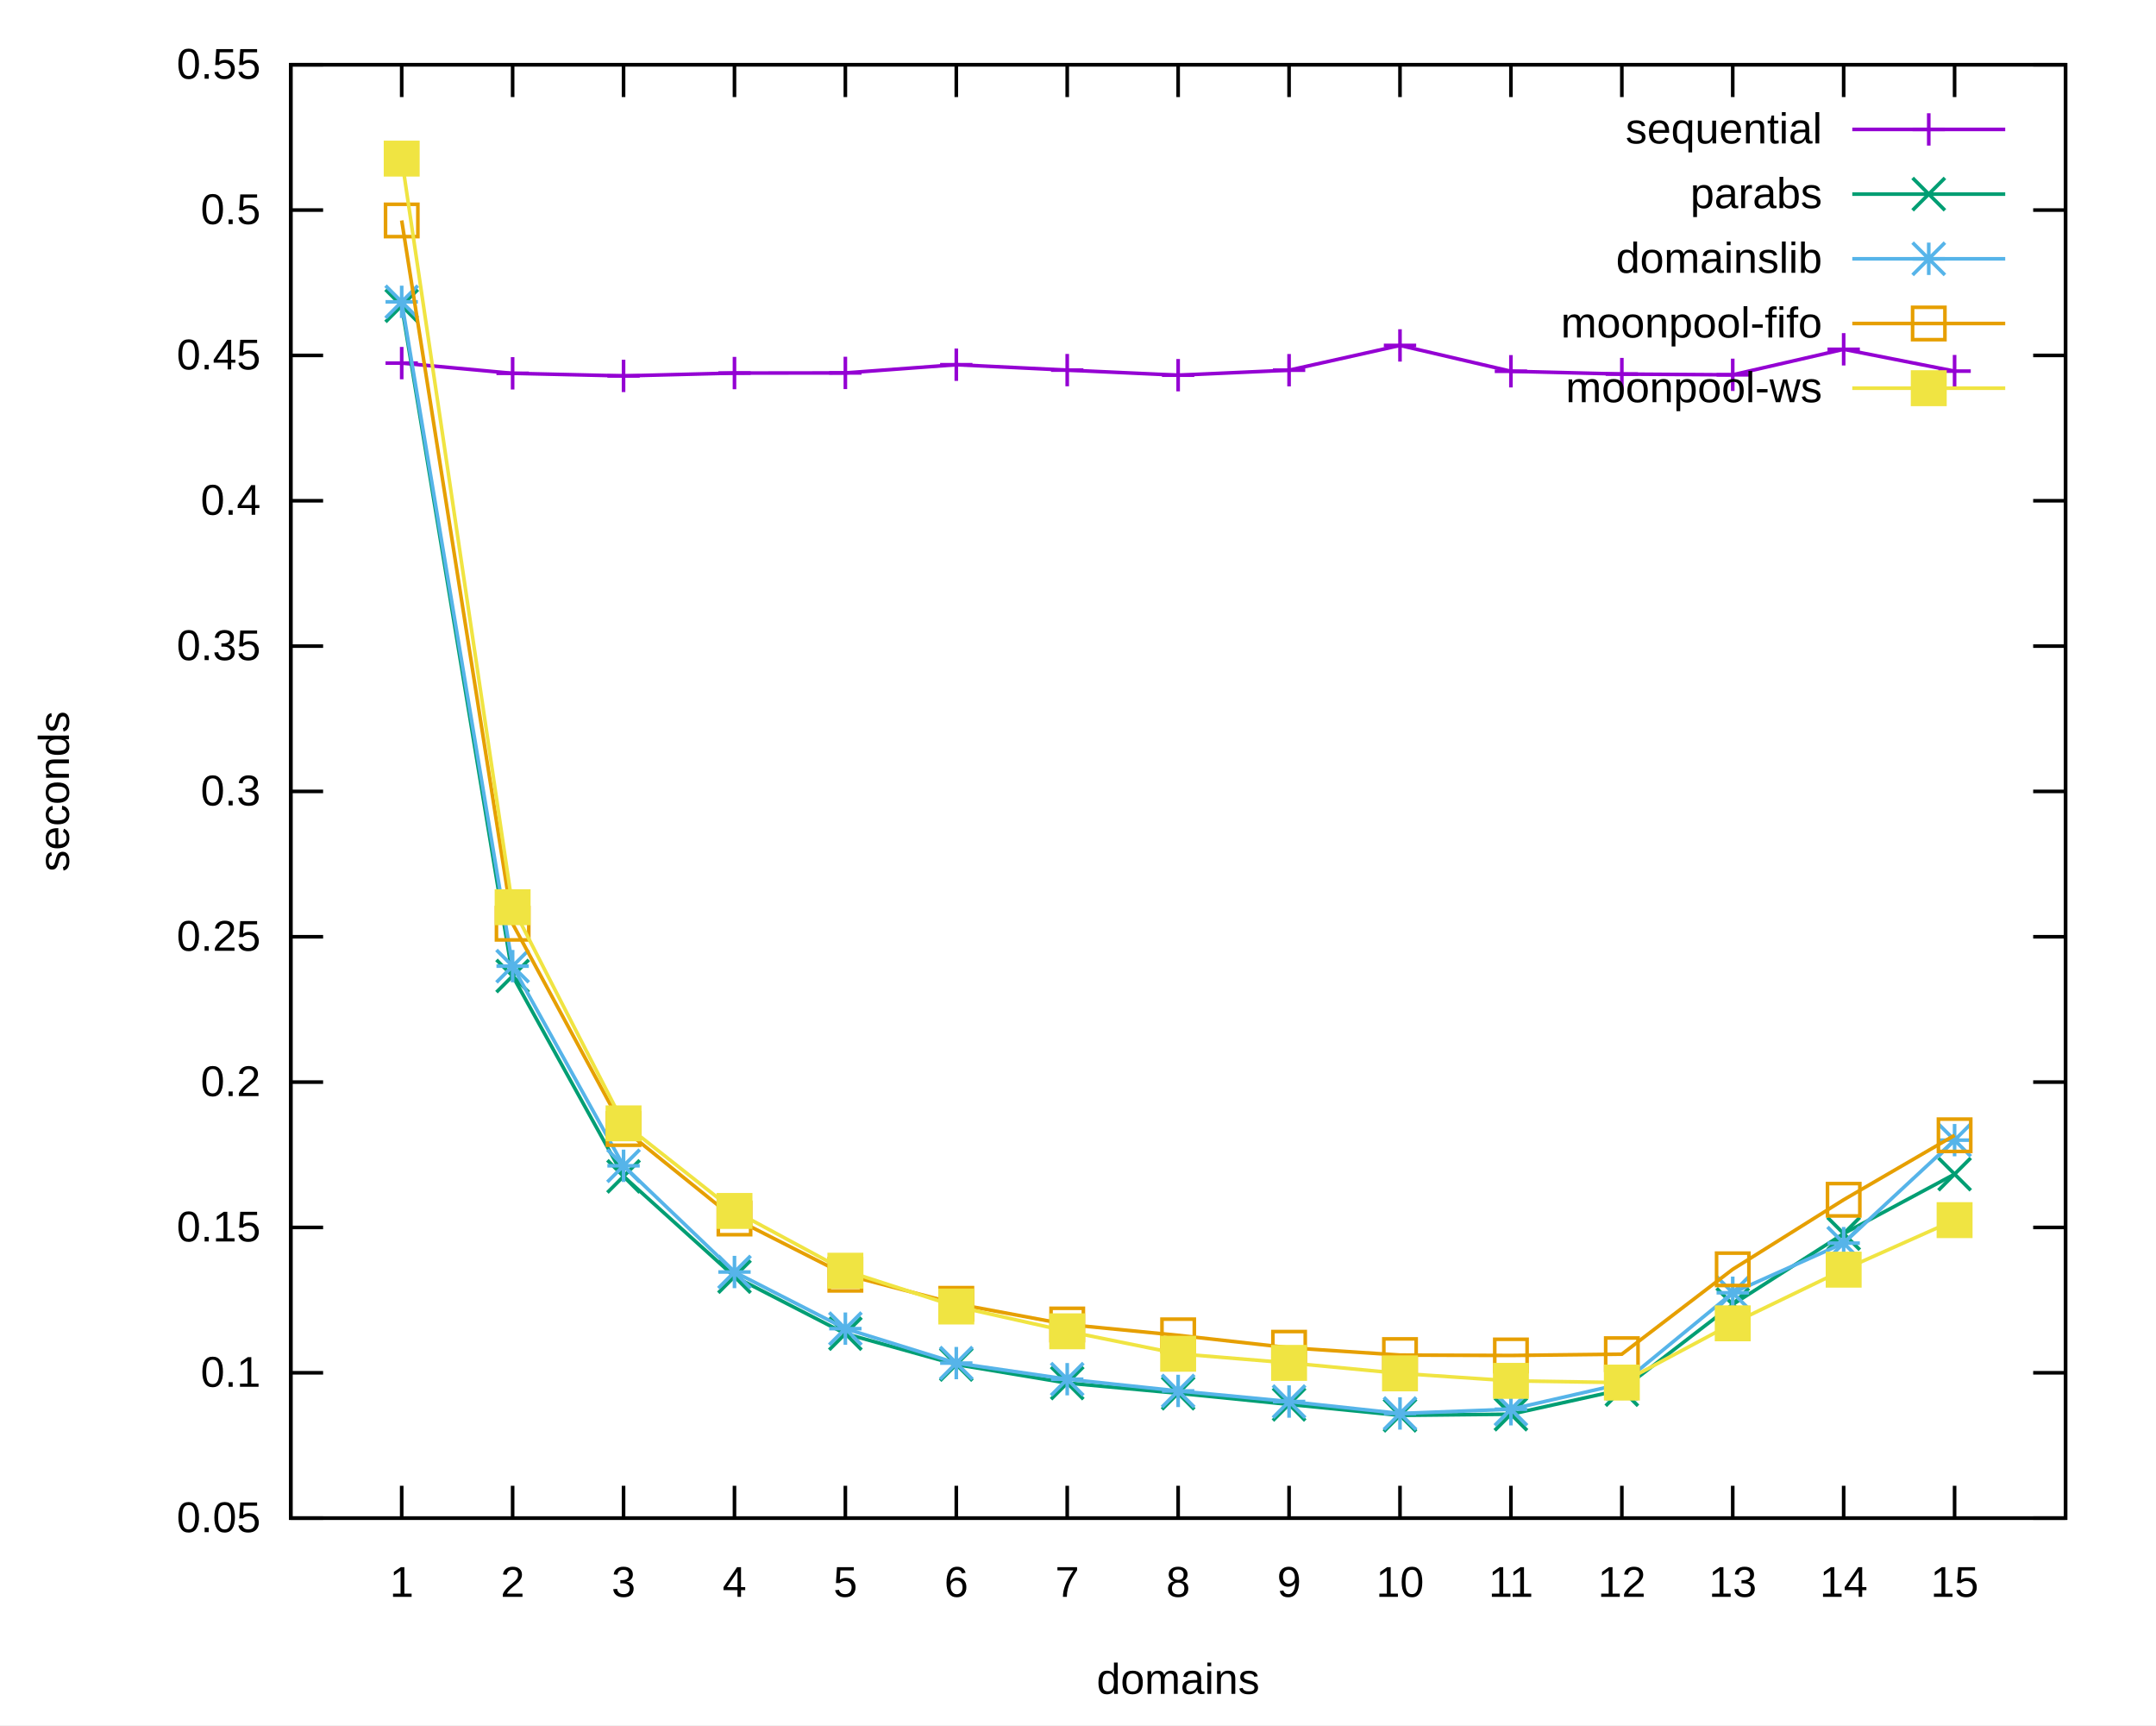
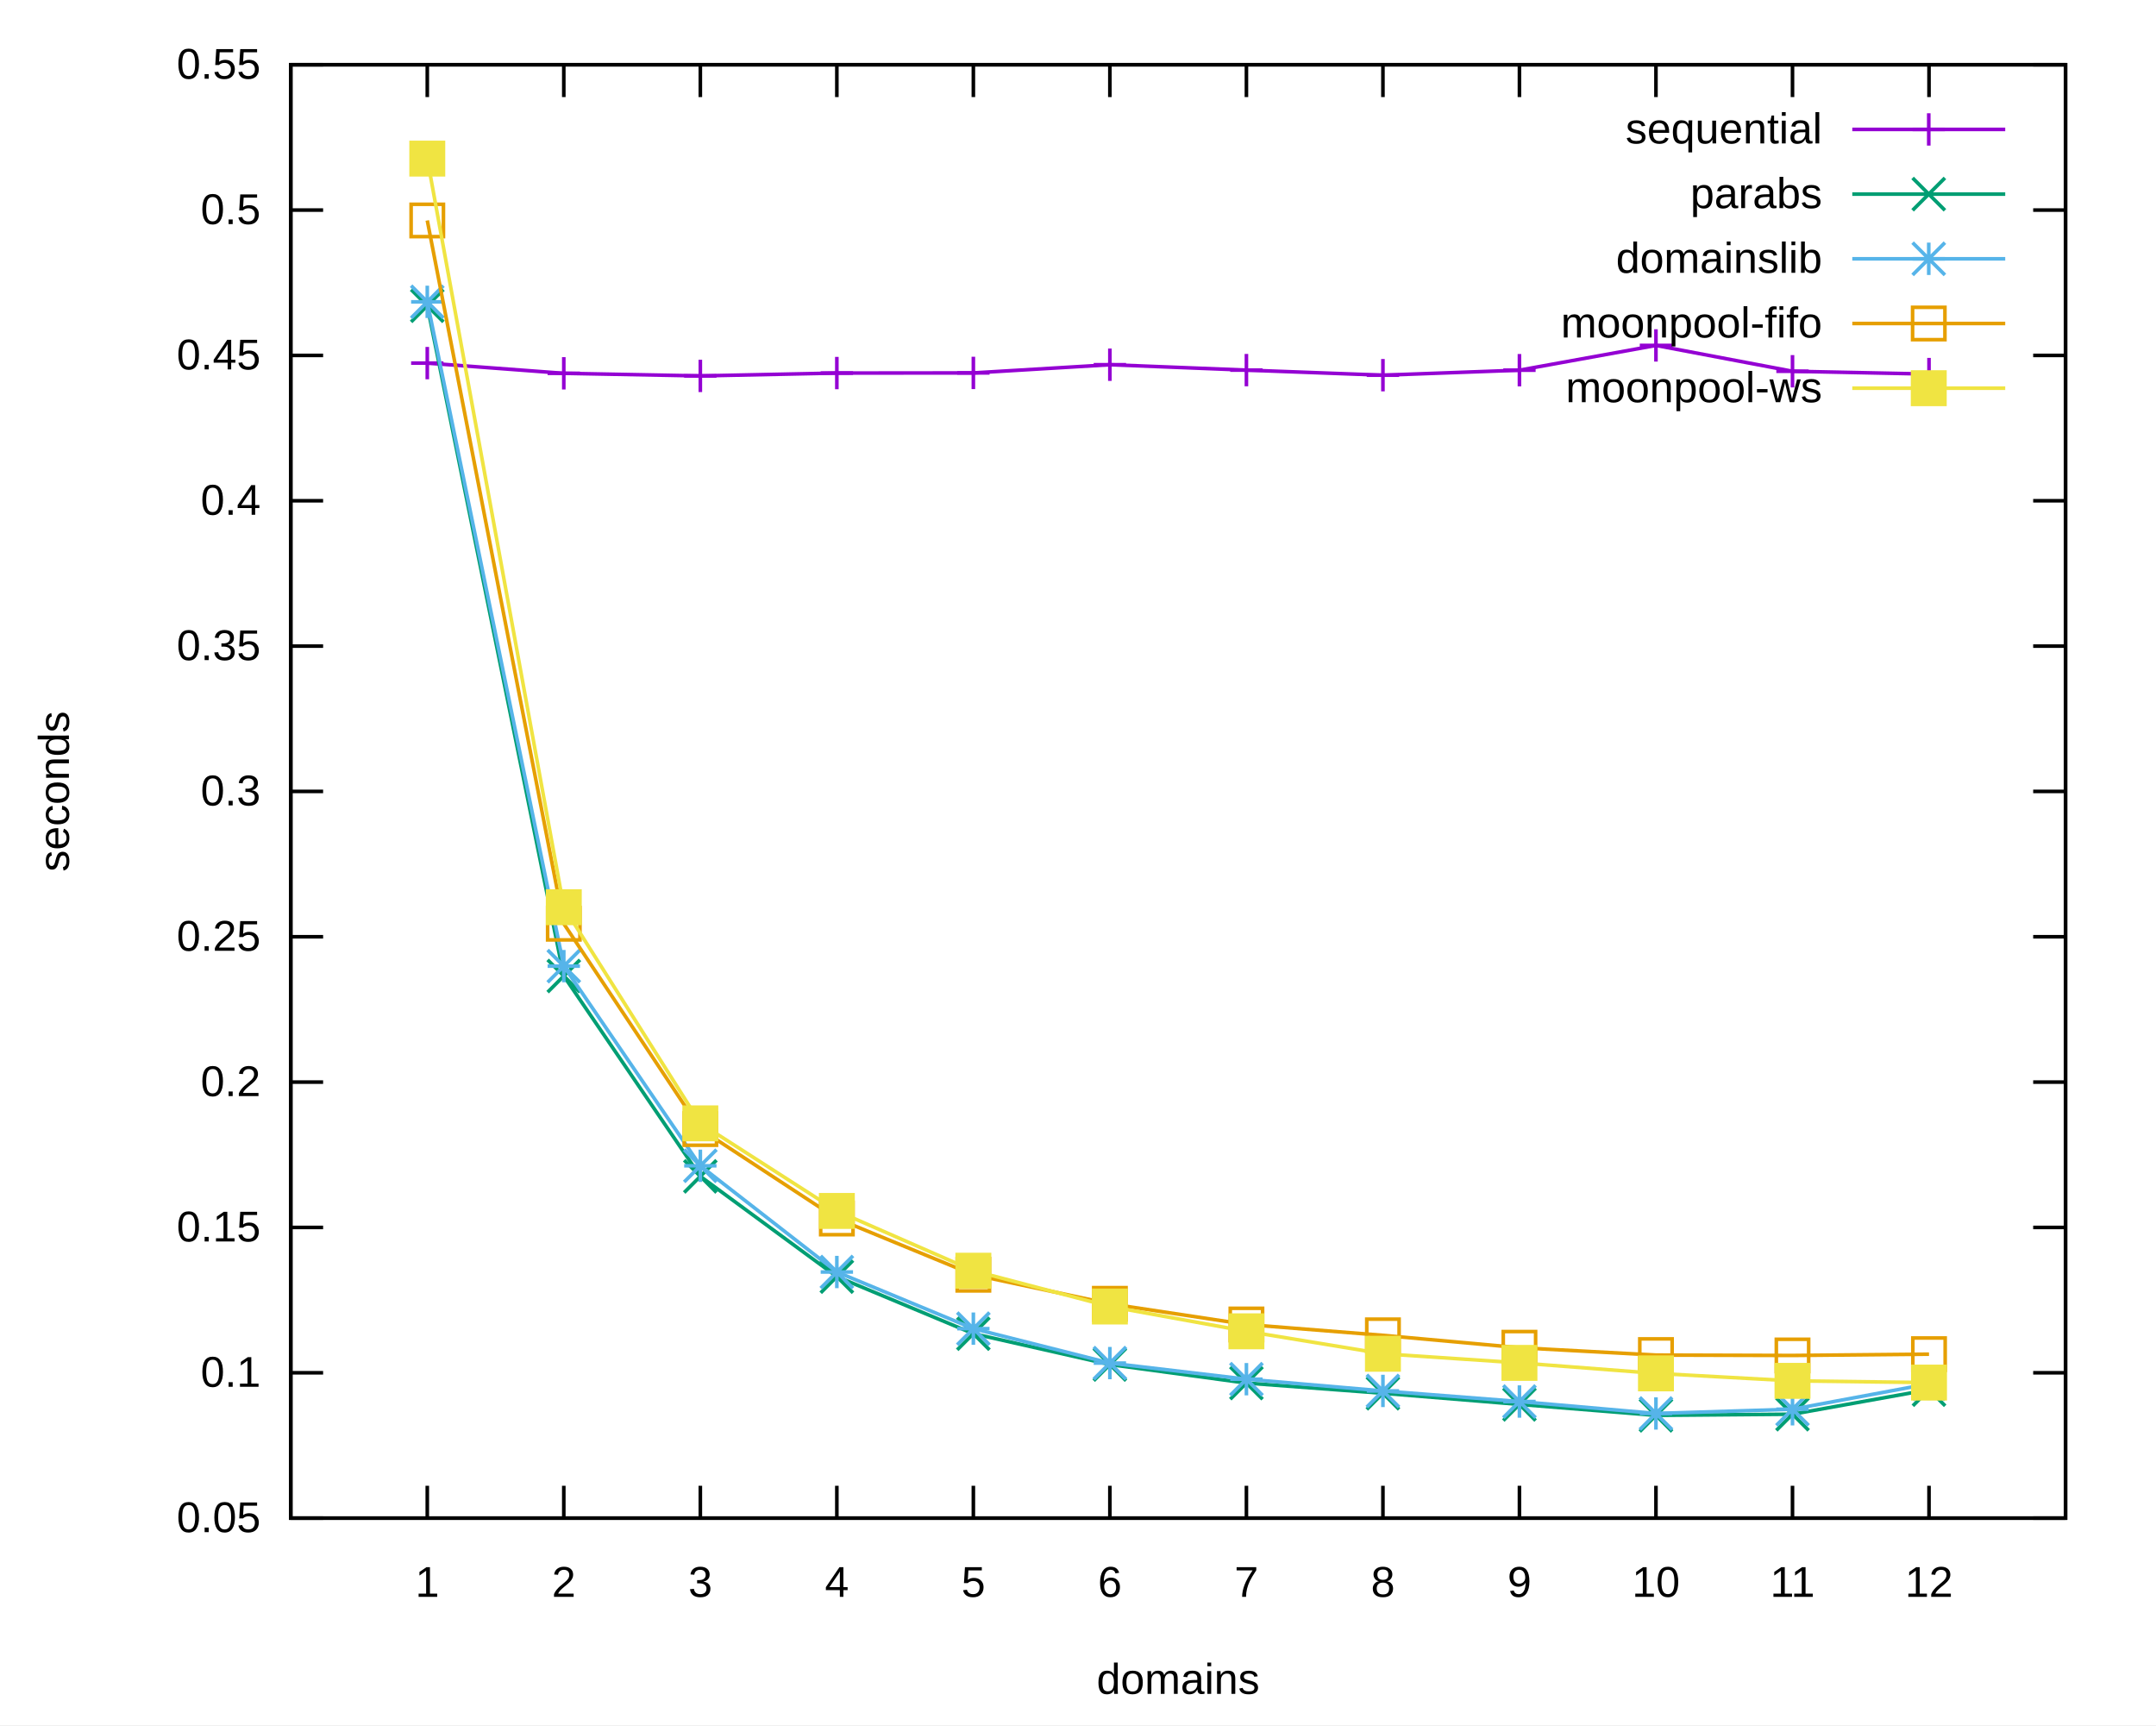
<svg xmlns="http://www.w3.org/2000/svg" xmlns:xlink="http://www.w3.org/1999/xlink" viewBox="0 0 600 480">
  <g id="gnuplot_canvas">
    <rect x="0" y="0" width="600" height="480" fill="#ffffff" />
    <defs>
      <circle id="gpDot" r="0.5" stroke-width="0.5" stroke="currentColor" />
      <path id="gpPt0" stroke-width="0.222" stroke="currentColor" d="M-1,0 h2 M0,-1 v2" />
      <path id="gpPt1" stroke-width="0.222" stroke="currentColor" d="M-1,-1 L1,1 M1,-1 L-1,1" />
      <path id="gpPt2" stroke-width="0.222" stroke="currentColor" d="M-1,0 L1,0 M0,-1 L0,1 M-1,-1 L1,1 M-1,1 L1,-1" />
      <rect id="gpPt3" stroke-width="0.222" stroke="currentColor" x="-1" y="-1" width="2" height="2" />
      <rect id="gpPt4" stroke-width="0.222" stroke="currentColor" fill="currentColor" x="-1" y="-1" width="2" height="2" />
      <circle id="gpPt5" stroke-width="0.222" stroke="currentColor" cx="0" cy="0" r="1" />
      <use xlink:href="#gpPt5" id="gpPt6" fill="currentColor" stroke="none" />
      <path id="gpPt7" stroke-width="0.222" stroke="currentColor" d="M0,-1.33 L-1.33,0.67 L1.33,0.67 z" />
      <use xlink:href="#gpPt7" id="gpPt8" fill="currentColor" stroke="none" />
      <use xlink:href="#gpPt7" id="gpPt9" stroke="currentColor" transform="rotate(180)" />
      <use xlink:href="#gpPt9" id="gpPt10" fill="currentColor" stroke="none" />
      <use xlink:href="#gpPt3" id="gpPt11" stroke="currentColor" transform="rotate(45)" />
      <use xlink:href="#gpPt11" id="gpPt12" fill="currentColor" stroke="none" />
      <path id="gpPt13" stroke-width="0.222" stroke="currentColor" d="M0,1.330 L1.265,0.411 L0.782,-1.067 L-0.782,-1.076 L-1.265,0.411 z" />
      <use xlink:href="#gpPt13" id="gpPt14" fill="currentColor" stroke="none" />
      <filter id="textbox" filterUnits="objectBoundingBox" x="0" y="0" height="1" width="1">
        <feFlood flood-color="#FFFFFF" flood-opacity="1" result="bgnd" />
        <feComposite in="SourceGraphic" in2="bgnd" operator="atop" />
      </filter>
      <filter id="greybox" filterUnits="objectBoundingBox" x="0" y="0" height="1" width="1">
        <feFlood flood-color="lightgrey" flood-opacity="1" result="grey" />
        <feComposite in="SourceGraphic" in2="grey" operator="atop" />
      </filter>
    </defs>
    <g fill="none" color="#FFFFFF" stroke="currentColor" stroke-width="1.00" stroke-linecap="butt" stroke-linejoin="miter">
</g>
    <g fill="none" color="black" stroke="currentColor" stroke-width="1.00" stroke-linecap="butt" stroke-linejoin="miter">
      <path stroke="black" d="M80.92,422.40 L89.92,422.40 M574.82,422.40 L565.82,422.40  " />
      <g transform="translate(72.53,426.30)" stroke="none" fill="black" font-family="Arial" font-size="12.00" text-anchor="end">
        <text>
          <tspan font-family="Arial"> 0.05</tspan>
        </text>
      </g>
    </g>
    <g fill="none" color="black" stroke="currentColor" stroke-width="1.00" stroke-linecap="butt" stroke-linejoin="miter">
      <path stroke="black" d="M80.92,381.96 L89.92,381.96 M574.82,381.96 L565.82,381.96  " />
      <g transform="translate(72.53,385.86)" stroke="none" fill="black" font-family="Arial" font-size="12.00" text-anchor="end">
        <text>
          <tspan font-family="Arial"> 0.1</tspan>
        </text>
      </g>
    </g>
    <g fill="none" color="black" stroke="currentColor" stroke-width="1.00" stroke-linecap="butt" stroke-linejoin="miter">
      <path stroke="black" d="M80.92,341.52 L89.92,341.52 M574.82,341.52 L565.82,341.52  " />
      <g transform="translate(72.53,345.42)" stroke="none" fill="black" font-family="Arial" font-size="12.00" text-anchor="end">
        <text>
          <tspan font-family="Arial"> 0.15</tspan>
        </text>
      </g>
    </g>
    <g fill="none" color="black" stroke="currentColor" stroke-width="1.00" stroke-linecap="butt" stroke-linejoin="miter">
      <path stroke="black" d="M80.92,301.08 L89.92,301.08 M574.82,301.08 L565.82,301.08  " />
      <g transform="translate(72.53,304.98)" stroke="none" fill="black" font-family="Arial" font-size="12.00" text-anchor="end">
        <text>
          <tspan font-family="Arial"> 0.2</tspan>
        </text>
      </g>
    </g>
    <g fill="none" color="black" stroke="currentColor" stroke-width="1.00" stroke-linecap="butt" stroke-linejoin="miter">
      <path stroke="black" d="M80.92,260.64 L89.92,260.64 M574.82,260.64 L565.82,260.64  " />
      <g transform="translate(72.53,264.54)" stroke="none" fill="black" font-family="Arial" font-size="12.00" text-anchor="end">
        <text>
          <tspan font-family="Arial"> 0.25</tspan>
        </text>
      </g>
    </g>
    <g fill="none" color="black" stroke="currentColor" stroke-width="1.00" stroke-linecap="butt" stroke-linejoin="miter">
      <path stroke="black" d="M80.92,220.20 L89.92,220.20 M574.82,220.20 L565.82,220.20  " />
      <g transform="translate(72.53,224.10)" stroke="none" fill="black" font-family="Arial" font-size="12.00" text-anchor="end">
        <text>
          <tspan font-family="Arial"> 0.3</tspan>
        </text>
      </g>
    </g>
    <g fill="none" color="black" stroke="currentColor" stroke-width="1.00" stroke-linecap="butt" stroke-linejoin="miter">
      <path stroke="black" d="M80.92,179.77 L89.92,179.77 M574.82,179.77 L565.82,179.77  " />
      <g transform="translate(72.53,183.67)" stroke="none" fill="black" font-family="Arial" font-size="12.00" text-anchor="end">
        <text>
          <tspan font-family="Arial"> 0.35</tspan>
        </text>
      </g>
    </g>
    <g fill="none" color="black" stroke="currentColor" stroke-width="1.00" stroke-linecap="butt" stroke-linejoin="miter">
      <path stroke="black" d="M80.92,139.33 L89.92,139.33 M574.82,139.33 L565.82,139.33  " />
      <g transform="translate(72.53,143.23)" stroke="none" fill="black" font-family="Arial" font-size="12.00" text-anchor="end">
        <text>
          <tspan font-family="Arial"> 0.4</tspan>
        </text>
      </g>
    </g>
    <g fill="none" color="black" stroke="currentColor" stroke-width="1.00" stroke-linecap="butt" stroke-linejoin="miter">
      <path stroke="black" d="M80.92,98.89 L89.92,98.89 M574.82,98.89 L565.82,98.89  " />
      <g transform="translate(72.53,102.79)" stroke="none" fill="black" font-family="Arial" font-size="12.00" text-anchor="end">
        <text>
          <tspan font-family="Arial"> 0.45</tspan>
        </text>
      </g>
    </g>
    <g fill="none" color="black" stroke="currentColor" stroke-width="1.00" stroke-linecap="butt" stroke-linejoin="miter">
      <path stroke="black" d="M80.92,58.45 L89.92,58.45 M574.82,58.45 L565.82,58.45  " />
      <g transform="translate(72.53,62.35)" stroke="none" fill="black" font-family="Arial" font-size="12.00" text-anchor="end">
        <text>
          <tspan font-family="Arial"> 0.5</tspan>
        </text>
      </g>
    </g>
    <g fill="none" color="black" stroke="currentColor" stroke-width="1.00" stroke-linecap="butt" stroke-linejoin="miter">
      <path stroke="black" d="M80.92,18.01 L89.92,18.01 M574.82,18.01 L565.82,18.01  " />
      <g transform="translate(72.53,21.91)" stroke="none" fill="black" font-family="Arial" font-size="12.00" text-anchor="end">
        <text>
          <tspan font-family="Arial"> 0.55</tspan>
        </text>
      </g>
    </g>
    <g fill="none" color="black" stroke="currentColor" stroke-width="1.00" stroke-linecap="butt" stroke-linejoin="miter">
-       <path stroke="black" d="M111.79,422.40 L111.79,413.40 M111.79,18.01 L111.79,27.01  " />
-       <g transform="translate(111.79,444.30)" stroke="none" fill="black" font-family="Arial" font-size="12.00" text-anchor="middle">
+       <path stroke="black" d="M118.91,422.40 L118.91,413.40 M118.91,18.01 L118.91,27.01  " />
+       <g transform="translate(118.91,444.30)" stroke="none" fill="black" font-family="Arial" font-size="12.00" text-anchor="middle">
        <text>
          <tspan font-family="Arial"> 1</tspan>
        </text>
      </g>
    </g>
    <g fill="none" color="black" stroke="currentColor" stroke-width="1.00" stroke-linecap="butt" stroke-linejoin="miter">
-       <path stroke="black" d="M142.66,422.40 L142.66,413.40 M142.66,18.01 L142.66,27.01  " />
-       <g transform="translate(142.66,444.30)" stroke="none" fill="black" font-family="Arial" font-size="12.00" text-anchor="middle">
+       <path stroke="black" d="M156.90,422.40 L156.90,413.40 M156.90,18.01 L156.90,27.01  " />
+       <g transform="translate(156.90,444.30)" stroke="none" fill="black" font-family="Arial" font-size="12.00" text-anchor="middle">
        <text>
          <tspan font-family="Arial"> 2</tspan>
        </text>
      </g>
    </g>
    <g fill="none" color="black" stroke="currentColor" stroke-width="1.00" stroke-linecap="butt" stroke-linejoin="miter">
-       <path stroke="black" d="M173.53,422.40 L173.53,413.40 M173.53,18.01 L173.53,27.01  " />
-       <g transform="translate(173.53,444.30)" stroke="none" fill="black" font-family="Arial" font-size="12.00" text-anchor="middle">
+       <path stroke="black" d="M194.90,422.40 L194.90,413.40 M194.90,18.01 L194.90,27.01  " />
+       <g transform="translate(194.90,444.30)" stroke="none" fill="black" font-family="Arial" font-size="12.00" text-anchor="middle">
        <text>
          <tspan font-family="Arial"> 3</tspan>
        </text>
      </g>
    </g>
    <g fill="none" color="black" stroke="currentColor" stroke-width="1.00" stroke-linecap="butt" stroke-linejoin="miter">
-       <path stroke="black" d="M204.40,422.40 L204.40,413.40 M204.40,18.01 L204.40,27.01  " />
-       <g transform="translate(204.40,444.30)" stroke="none" fill="black" font-family="Arial" font-size="12.00" text-anchor="middle">
+       <path stroke="black" d="M232.89,422.40 L232.89,413.40 M232.89,18.01 L232.89,27.01  " />
+       <g transform="translate(232.89,444.30)" stroke="none" fill="black" font-family="Arial" font-size="12.00" text-anchor="middle">
        <text>
          <tspan font-family="Arial"> 4</tspan>
        </text>
      </g>
    </g>
    <g fill="none" color="black" stroke="currentColor" stroke-width="1.00" stroke-linecap="butt" stroke-linejoin="miter">
-       <path stroke="black" d="M235.26,422.40 L235.26,413.40 M235.26,18.01 L235.26,27.01  " />
-       <g transform="translate(235.26,444.30)" stroke="none" fill="black" font-family="Arial" font-size="12.00" text-anchor="middle">
+       <path stroke="black" d="M270.88,422.40 L270.88,413.40 M270.88,18.01 L270.88,27.01  " />
+       <g transform="translate(270.88,444.30)" stroke="none" fill="black" font-family="Arial" font-size="12.00" text-anchor="middle">
        <text>
          <tspan font-family="Arial"> 5</tspan>
        </text>
      </g>
    </g>
    <g fill="none" color="black" stroke="currentColor" stroke-width="1.00" stroke-linecap="butt" stroke-linejoin="miter">
-       <path stroke="black" d="M266.13,422.40 L266.13,413.40 M266.13,18.01 L266.13,27.01  " />
-       <g transform="translate(266.13,444.30)" stroke="none" fill="black" font-family="Arial" font-size="12.00" text-anchor="middle">
+       <path stroke="black" d="M308.87,422.40 L308.87,413.40 M308.87,18.01 L308.87,27.01  " />
+       <g transform="translate(308.87,444.30)" stroke="none" fill="black" font-family="Arial" font-size="12.00" text-anchor="middle">
        <text>
          <tspan font-family="Arial"> 6</tspan>
        </text>
      </g>
    </g>
    <g fill="none" color="black" stroke="currentColor" stroke-width="1.00" stroke-linecap="butt" stroke-linejoin="miter">
-       <path stroke="black" d="M297.00,422.40 L297.00,413.40 M297.00,18.01 L297.00,27.01  " />
-       <g transform="translate(297.00,444.30)" stroke="none" fill="black" font-family="Arial" font-size="12.00" text-anchor="middle">
+       <path stroke="black" d="M346.87,422.40 L346.87,413.40 M346.87,18.01 L346.87,27.01  " />
+       <g transform="translate(346.87,444.30)" stroke="none" fill="black" font-family="Arial" font-size="12.00" text-anchor="middle">
        <text>
          <tspan font-family="Arial"> 7</tspan>
        </text>
      </g>
    </g>
    <g fill="none" color="black" stroke="currentColor" stroke-width="1.00" stroke-linecap="butt" stroke-linejoin="miter">
-       <path stroke="black" d="M327.87,422.40 L327.87,413.40 M327.87,18.01 L327.87,27.01  " />
-       <g transform="translate(327.87,444.30)" stroke="none" fill="black" font-family="Arial" font-size="12.00" text-anchor="middle">
+       <path stroke="black" d="M384.86,422.40 L384.86,413.40 M384.86,18.01 L384.86,27.01  " />
+       <g transform="translate(384.86,444.30)" stroke="none" fill="black" font-family="Arial" font-size="12.00" text-anchor="middle">
        <text>
          <tspan font-family="Arial"> 8</tspan>
        </text>
      </g>
    </g>
    <g fill="none" color="black" stroke="currentColor" stroke-width="1.00" stroke-linecap="butt" stroke-linejoin="miter">
-       <path stroke="black" d="M358.74,422.40 L358.74,413.40 M358.74,18.01 L358.74,27.01  " />
-       <g transform="translate(358.74,444.30)" stroke="none" fill="black" font-family="Arial" font-size="12.00" text-anchor="middle">
+       <path stroke="black" d="M422.85,422.40 L422.85,413.40 M422.85,18.01 L422.85,27.01  " />
+       <g transform="translate(422.85,444.30)" stroke="none" fill="black" font-family="Arial" font-size="12.00" text-anchor="middle">
        <text>
          <tspan font-family="Arial"> 9</tspan>
        </text>
      </g>
    </g>
    <g fill="none" color="black" stroke="currentColor" stroke-width="1.00" stroke-linecap="butt" stroke-linejoin="miter">
-       <path stroke="black" d="M389.61,422.40 L389.61,413.40 M389.61,18.01 L389.61,27.01  " />
-       <g transform="translate(389.61,444.30)" stroke="none" fill="black" font-family="Arial" font-size="12.00" text-anchor="middle">
+       <path stroke="black" d="M460.84,422.40 L460.84,413.40 M460.84,18.01 L460.84,27.01  " />
+       <g transform="translate(460.84,444.30)" stroke="none" fill="black" font-family="Arial" font-size="12.00" text-anchor="middle">
        <text>
          <tspan font-family="Arial"> 10</tspan>
        </text>
      </g>
    </g>
    <g fill="none" color="black" stroke="currentColor" stroke-width="1.00" stroke-linecap="butt" stroke-linejoin="miter">
-       <path stroke="black" d="M420.48,422.40 L420.48,413.40 M420.48,18.01 L420.48,27.01  " />
-       <g transform="translate(420.48,444.30)" stroke="none" fill="black" font-family="Arial" font-size="12.00" text-anchor="middle">
+       <path stroke="black" d="M498.84,422.40 L498.84,413.40 M498.84,18.01 L498.84,27.01  " />
+       <g transform="translate(498.84,444.30)" stroke="none" fill="black" font-family="Arial" font-size="12.00" text-anchor="middle">
        <text>
          <tspan font-family="Arial"> 11</tspan>
        </text>
      </g>
    </g>
    <g fill="none" color="black" stroke="currentColor" stroke-width="1.00" stroke-linecap="butt" stroke-linejoin="miter">
-       <path stroke="black" d="M451.35,422.40 L451.35,413.40 M451.35,18.01 L451.35,27.01  " />
-       <g transform="translate(451.35,444.30)" stroke="none" fill="black" font-family="Arial" font-size="12.00" text-anchor="middle">
+       <path stroke="black" d="M536.83,422.40 L536.83,413.40 M536.83,18.01 L536.83,27.01  " />
+       <g transform="translate(536.83,444.30)" stroke="none" fill="black" font-family="Arial" font-size="12.00" text-anchor="middle">
        <text>
          <tspan font-family="Arial"> 12</tspan>
        </text>
      </g>
    </g>
    <g fill="none" color="black" stroke="currentColor" stroke-width="1.00" stroke-linecap="butt" stroke-linejoin="miter">
-       <path stroke="black" d="M482.21,422.40 L482.21,413.40 M482.21,18.01 L482.21,27.01  " />
-       <g transform="translate(482.21,444.30)" stroke="none" fill="black" font-family="Arial" font-size="12.00" text-anchor="middle">
-         <text>
-           <tspan font-family="Arial"> 13</tspan>
-         </text>
-       </g>
-     </g>
-     <g fill="none" color="black" stroke="currentColor" stroke-width="1.00" stroke-linecap="butt" stroke-linejoin="miter">
-       <path stroke="black" d="M513.08,422.40 L513.08,413.40 M513.08,18.01 L513.08,27.01  " />
-       <g transform="translate(513.08,444.30)" stroke="none" fill="black" font-family="Arial" font-size="12.00" text-anchor="middle">
-         <text>
-           <tspan font-family="Arial"> 14</tspan>
-         </text>
-       </g>
-     </g>
-     <g fill="none" color="black" stroke="currentColor" stroke-width="1.00" stroke-linecap="butt" stroke-linejoin="miter">
-       <path stroke="black" d="M543.95,422.40 L543.95,413.40 M543.95,18.01 L543.95,27.01  " />
-       <g transform="translate(543.95,444.30)" stroke="none" fill="black" font-family="Arial" font-size="12.00" text-anchor="middle">
-         <text>
-           <tspan font-family="Arial"> 15</tspan>
-         </text>
-       </g>
-     </g>
-     <g fill="none" color="black" stroke="currentColor" stroke-width="1.00" stroke-linecap="butt" stroke-linejoin="miter">
</g>
    <g fill="none" color="black" stroke="currentColor" stroke-width="1.00" stroke-linecap="butt" stroke-linejoin="miter">
      <path stroke="black" d="M80.92,18.01 L80.92,422.40 L574.82,422.40 L574.82,18.01 L80.92,18.01 Z  " />
    </g>
    <g fill="none" color="black" stroke="currentColor" stroke-width="1.00" stroke-linecap="butt" stroke-linejoin="miter">
</g>
    <g id="gnuplot_plot_1">
      <g fill="none" color="black" stroke="currentColor" stroke-width="1.00" stroke-linecap="butt" stroke-linejoin="miter">
        <g transform="translate(507.09,39.91)" stroke="none" fill="black" font-family="Arial" font-size="12.00" text-anchor="end">
          <text>
            <tspan font-family="Arial">sequential</tspan>
          </text>
        </g>
      </g>
      <g fill="none" color="black" stroke="currentColor" stroke-width="1.00" stroke-linecap="butt" stroke-linejoin="miter">
-         <path stroke="rgb(148,   0, 211)" d="M515.48,36.01 L558.04,36.01 M111.79,101.03 L142.66,103.87 L173.53,104.59 L204.40,103.80 L235.26,103.76 L266.13,101.48   L297.00,102.98 L327.87,104.39 L358.74,103.00 L389.61,96.11 L420.48,103.30 L451.35,104.08 L482.21,104.29 L513.08,97.19   L543.95,103.26  " />
-         <use xlink:href="#gpPt0" transform="translate(111.79,101.03) scale(4.50)" color="rgb(148,   0, 211)" />
-         <use xlink:href="#gpPt0" transform="translate(142.66,103.87) scale(4.50)" color="rgb(148,   0, 211)" />
-         <use xlink:href="#gpPt0" transform="translate(173.53,104.59) scale(4.50)" color="rgb(148,   0, 211)" />
-         <use xlink:href="#gpPt0" transform="translate(204.40,103.80) scale(4.50)" color="rgb(148,   0, 211)" />
-         <use xlink:href="#gpPt0" transform="translate(235.26,103.76) scale(4.50)" color="rgb(148,   0, 211)" />
-         <use xlink:href="#gpPt0" transform="translate(266.13,101.48) scale(4.50)" color="rgb(148,   0, 211)" />
-         <use xlink:href="#gpPt0" transform="translate(297.00,102.98) scale(4.50)" color="rgb(148,   0, 211)" />
-         <use xlink:href="#gpPt0" transform="translate(327.87,104.39) scale(4.50)" color="rgb(148,   0, 211)" />
-         <use xlink:href="#gpPt0" transform="translate(358.74,103.00) scale(4.50)" color="rgb(148,   0, 211)" />
-         <use xlink:href="#gpPt0" transform="translate(389.61,96.11) scale(4.50)" color="rgb(148,   0, 211)" />
-         <use xlink:href="#gpPt0" transform="translate(420.48,103.30) scale(4.50)" color="rgb(148,   0, 211)" />
-         <use xlink:href="#gpPt0" transform="translate(451.35,104.08) scale(4.50)" color="rgb(148,   0, 211)" />
-         <use xlink:href="#gpPt0" transform="translate(482.21,104.29) scale(4.50)" color="rgb(148,   0, 211)" />
-         <use xlink:href="#gpPt0" transform="translate(513.08,97.19) scale(4.50)" color="rgb(148,   0, 211)" />
-         <use xlink:href="#gpPt0" transform="translate(543.95,103.26) scale(4.50)" color="rgb(148,   0, 211)" />
+         <path stroke="rgb(148,   0, 211)" d="M515.48,36.01 L558.04,36.01 M118.91,101.03 L156.90,103.87 L194.90,104.59 L232.89,103.80 L270.88,103.76 L308.87,101.48   L346.87,102.98 L384.86,104.39 L422.85,103.00 L460.84,96.11 L498.84,103.30 L536.83,104.08  " />
+         <use xlink:href="#gpPt0" transform="translate(118.91,101.03) scale(4.50)" color="rgb(148,   0, 211)" />
+         <use xlink:href="#gpPt0" transform="translate(156.90,103.87) scale(4.50)" color="rgb(148,   0, 211)" />
+         <use xlink:href="#gpPt0" transform="translate(194.90,104.59) scale(4.50)" color="rgb(148,   0, 211)" />
+         <use xlink:href="#gpPt0" transform="translate(232.89,103.80) scale(4.50)" color="rgb(148,   0, 211)" />
+         <use xlink:href="#gpPt0" transform="translate(270.88,103.76) scale(4.50)" color="rgb(148,   0, 211)" />
+         <use xlink:href="#gpPt0" transform="translate(308.87,101.48) scale(4.50)" color="rgb(148,   0, 211)" />
+         <use xlink:href="#gpPt0" transform="translate(346.87,102.98) scale(4.50)" color="rgb(148,   0, 211)" />
+         <use xlink:href="#gpPt0" transform="translate(384.86,104.39) scale(4.50)" color="rgb(148,   0, 211)" />
+         <use xlink:href="#gpPt0" transform="translate(422.85,103.00) scale(4.50)" color="rgb(148,   0, 211)" />
+         <use xlink:href="#gpPt0" transform="translate(460.84,96.11) scale(4.50)" color="rgb(148,   0, 211)" />
+         <use xlink:href="#gpPt0" transform="translate(498.84,103.30) scale(4.50)" color="rgb(148,   0, 211)" />
+         <use xlink:href="#gpPt0" transform="translate(536.83,104.08) scale(4.50)" color="rgb(148,   0, 211)" />
        <use xlink:href="#gpPt0" transform="translate(536.76,36.01) scale(4.50)" color="rgb(148,   0, 211)" />
      </g>
    </g>
    <g id="gnuplot_plot_2">
      <g fill="none" color="black" stroke="currentColor" stroke-width="1.00" stroke-linecap="butt" stroke-linejoin="miter">
        <g transform="translate(507.09,57.91)" stroke="none" fill="black" font-family="Arial" font-size="12.00" text-anchor="end">
          <text>
            <tspan font-family="Arial">parabs</tspan>
          </text>
        </g>
      </g>
      <g fill="none" color="black" stroke="currentColor" stroke-width="1.00" stroke-linecap="butt" stroke-linejoin="miter">
-         <path stroke="rgb(  0, 158, 115)" d="M515.48,54.01 L558.04,54.01 M111.79,85.07 L142.66,271.56 L173.53,327.31 L204.40,355.21 L235.26,371.08 L266.13,379.67   L297.00,384.82 L327.87,387.66 L358.74,390.76 L389.61,393.81 L420.48,393.49 L451.35,386.66 L482.21,362.94 L513.08,343.24   L543.95,326.69  " />
-         <use xlink:href="#gpPt1" transform="translate(111.79,85.07) scale(4.50)" color="rgb(  0, 158, 115)" />
-         <use xlink:href="#gpPt1" transform="translate(142.66,271.56) scale(4.50)" color="rgb(  0, 158, 115)" />
-         <use xlink:href="#gpPt1" transform="translate(173.53,327.31) scale(4.50)" color="rgb(  0, 158, 115)" />
-         <use xlink:href="#gpPt1" transform="translate(204.40,355.21) scale(4.50)" color="rgb(  0, 158, 115)" />
-         <use xlink:href="#gpPt1" transform="translate(235.26,371.08) scale(4.50)" color="rgb(  0, 158, 115)" />
-         <use xlink:href="#gpPt1" transform="translate(266.13,379.67) scale(4.50)" color="rgb(  0, 158, 115)" />
-         <use xlink:href="#gpPt1" transform="translate(297.00,384.82) scale(4.50)" color="rgb(  0, 158, 115)" />
-         <use xlink:href="#gpPt1" transform="translate(327.87,387.66) scale(4.50)" color="rgb(  0, 158, 115)" />
-         <use xlink:href="#gpPt1" transform="translate(358.74,390.76) scale(4.50)" color="rgb(  0, 158, 115)" />
-         <use xlink:href="#gpPt1" transform="translate(389.61,393.81) scale(4.50)" color="rgb(  0, 158, 115)" />
-         <use xlink:href="#gpPt1" transform="translate(420.48,393.49) scale(4.50)" color="rgb(  0, 158, 115)" />
-         <use xlink:href="#gpPt1" transform="translate(451.35,386.66) scale(4.50)" color="rgb(  0, 158, 115)" />
-         <use xlink:href="#gpPt1" transform="translate(482.21,362.94) scale(4.50)" color="rgb(  0, 158, 115)" />
-         <use xlink:href="#gpPt1" transform="translate(513.08,343.24) scale(4.50)" color="rgb(  0, 158, 115)" />
-         <use xlink:href="#gpPt1" transform="translate(543.95,326.69) scale(4.50)" color="rgb(  0, 158, 115)" />
+         <path stroke="rgb(  0, 158, 115)" d="M515.48,54.01 L558.04,54.01 M118.91,85.07 L156.90,271.56 L194.90,327.31 L232.89,355.21 L270.88,371.08 L308.87,379.67   L346.87,384.82 L384.86,387.66 L422.85,390.76 L460.84,393.81 L498.84,393.49 L536.83,386.66  " />
+         <use xlink:href="#gpPt1" transform="translate(118.91,85.07) scale(4.50)" color="rgb(  0, 158, 115)" />
+         <use xlink:href="#gpPt1" transform="translate(156.90,271.56) scale(4.50)" color="rgb(  0, 158, 115)" />
+         <use xlink:href="#gpPt1" transform="translate(194.90,327.31) scale(4.50)" color="rgb(  0, 158, 115)" />
+         <use xlink:href="#gpPt1" transform="translate(232.89,355.21) scale(4.50)" color="rgb(  0, 158, 115)" />
+         <use xlink:href="#gpPt1" transform="translate(270.88,371.08) scale(4.50)" color="rgb(  0, 158, 115)" />
+         <use xlink:href="#gpPt1" transform="translate(308.87,379.67) scale(4.50)" color="rgb(  0, 158, 115)" />
+         <use xlink:href="#gpPt1" transform="translate(346.87,384.82) scale(4.50)" color="rgb(  0, 158, 115)" />
+         <use xlink:href="#gpPt1" transform="translate(384.86,387.66) scale(4.50)" color="rgb(  0, 158, 115)" />
+         <use xlink:href="#gpPt1" transform="translate(422.85,390.76) scale(4.50)" color="rgb(  0, 158, 115)" />
+         <use xlink:href="#gpPt1" transform="translate(460.84,393.81) scale(4.50)" color="rgb(  0, 158, 115)" />
+         <use xlink:href="#gpPt1" transform="translate(498.84,393.49) scale(4.50)" color="rgb(  0, 158, 115)" />
+         <use xlink:href="#gpPt1" transform="translate(536.83,386.66) scale(4.50)" color="rgb(  0, 158, 115)" />
        <use xlink:href="#gpPt1" transform="translate(536.76,54.01) scale(4.50)" color="rgb(  0, 158, 115)" />
      </g>
    </g>
    <g id="gnuplot_plot_3">
      <g fill="none" color="black" stroke="currentColor" stroke-width="1.00" stroke-linecap="butt" stroke-linejoin="miter">
        <g transform="translate(507.09,75.91)" stroke="none" fill="black" font-family="Arial" font-size="12.00" text-anchor="end">
          <text>
            <tspan font-family="Arial">domainslib</tspan>
          </text>
        </g>
      </g>
      <g fill="none" color="black" stroke="currentColor" stroke-width="1.00" stroke-linecap="butt" stroke-linejoin="miter">
-         <path stroke="rgb( 86, 180, 233)" d="M515.48,72.01 L558.04,72.01 M111.79,83.98 L142.66,268.82 L173.53,324.37 L204.40,353.92 L235.26,369.68 L266.13,379.26   L297.00,383.74 L327.87,387.01 L358.74,389.96 L389.61,393.28 L420.48,392.10 L451.35,385.03 L482.21,359.70 L513.08,345.89   L543.95,317.23  " />
-         <use xlink:href="#gpPt2" transform="translate(111.79,83.98) scale(4.50)" color="rgb( 86, 180, 233)" />
-         <use xlink:href="#gpPt2" transform="translate(142.66,268.82) scale(4.50)" color="rgb( 86, 180, 233)" />
-         <use xlink:href="#gpPt2" transform="translate(173.53,324.37) scale(4.50)" color="rgb( 86, 180, 233)" />
-         <use xlink:href="#gpPt2" transform="translate(204.40,353.92) scale(4.50)" color="rgb( 86, 180, 233)" />
-         <use xlink:href="#gpPt2" transform="translate(235.26,369.68) scale(4.50)" color="rgb( 86, 180, 233)" />
-         <use xlink:href="#gpPt2" transform="translate(266.13,379.26) scale(4.50)" color="rgb( 86, 180, 233)" />
-         <use xlink:href="#gpPt2" transform="translate(297.00,383.74) scale(4.50)" color="rgb( 86, 180, 233)" />
-         <use xlink:href="#gpPt2" transform="translate(327.87,387.01) scale(4.50)" color="rgb( 86, 180, 233)" />
-         <use xlink:href="#gpPt2" transform="translate(358.74,389.96) scale(4.50)" color="rgb( 86, 180, 233)" />
-         <use xlink:href="#gpPt2" transform="translate(389.61,393.28) scale(4.50)" color="rgb( 86, 180, 233)" />
-         <use xlink:href="#gpPt2" transform="translate(420.48,392.10) scale(4.50)" color="rgb( 86, 180, 233)" />
-         <use xlink:href="#gpPt2" transform="translate(451.35,385.03) scale(4.50)" color="rgb( 86, 180, 233)" />
-         <use xlink:href="#gpPt2" transform="translate(482.21,359.70) scale(4.50)" color="rgb( 86, 180, 233)" />
-         <use xlink:href="#gpPt2" transform="translate(513.08,345.89) scale(4.50)" color="rgb( 86, 180, 233)" />
-         <use xlink:href="#gpPt2" transform="translate(543.95,317.23) scale(4.50)" color="rgb( 86, 180, 233)" />
+         <path stroke="rgb( 86, 180, 233)" d="M515.48,72.01 L558.04,72.01 M118.91,83.98 L156.90,268.82 L194.90,324.37 L232.89,353.92 L270.88,369.68 L308.87,379.26   L346.87,383.74 L384.86,387.01 L422.85,389.96 L460.84,393.28 L498.84,392.10 L536.83,385.03  " />
+         <use xlink:href="#gpPt2" transform="translate(118.91,83.98) scale(4.50)" color="rgb( 86, 180, 233)" />
+         <use xlink:href="#gpPt2" transform="translate(156.90,268.82) scale(4.50)" color="rgb( 86, 180, 233)" />
+         <use xlink:href="#gpPt2" transform="translate(194.90,324.37) scale(4.50)" color="rgb( 86, 180, 233)" />
+         <use xlink:href="#gpPt2" transform="translate(232.89,353.92) scale(4.50)" color="rgb( 86, 180, 233)" />
+         <use xlink:href="#gpPt2" transform="translate(270.88,369.68) scale(4.50)" color="rgb( 86, 180, 233)" />
+         <use xlink:href="#gpPt2" transform="translate(308.87,379.26) scale(4.50)" color="rgb( 86, 180, 233)" />
+         <use xlink:href="#gpPt2" transform="translate(346.87,383.74) scale(4.50)" color="rgb( 86, 180, 233)" />
+         <use xlink:href="#gpPt2" transform="translate(384.86,387.01) scale(4.50)" color="rgb( 86, 180, 233)" />
+         <use xlink:href="#gpPt2" transform="translate(422.85,389.96) scale(4.50)" color="rgb( 86, 180, 233)" />
+         <use xlink:href="#gpPt2" transform="translate(460.84,393.28) scale(4.50)" color="rgb( 86, 180, 233)" />
+         <use xlink:href="#gpPt2" transform="translate(498.84,392.10) scale(4.50)" color="rgb( 86, 180, 233)" />
+         <use xlink:href="#gpPt2" transform="translate(536.83,385.03) scale(4.50)" color="rgb( 86, 180, 233)" />
        <use xlink:href="#gpPt2" transform="translate(536.76,72.01) scale(4.50)" color="rgb( 86, 180, 233)" />
      </g>
    </g>
    <g id="gnuplot_plot_4">
      <g fill="none" color="black" stroke="currentColor" stroke-width="1.00" stroke-linecap="butt" stroke-linejoin="miter">
        <g transform="translate(507.09,93.91)" stroke="none" fill="black" font-family="Arial" font-size="12.00" text-anchor="end">
          <text>
            <tspan font-family="Arial">moonpool-fifo</tspan>
          </text>
        </g>
      </g>
      <g fill="none" color="black" stroke="currentColor" stroke-width="1.00" stroke-linecap="butt" stroke-linejoin="miter">
-         <path stroke="rgb(230, 159,   0)" d="M515.48,90.01 L558.04,90.01 M111.79,61.34 L142.66,257.02 L173.53,314.15 L204.40,339.04 L235.26,354.68 L266.13,362.77   L297.00,368.52 L327.87,371.54 L358.74,374.99 L389.61,377.03 L420.48,377.14 L451.35,376.78 L482.21,353.17 L513.08,333.82   L543.95,315.88  " />
-         <use xlink:href="#gpPt3" transform="translate(111.79,61.34) scale(4.50)" color="rgb(230, 159,   0)" />
-         <use xlink:href="#gpPt3" transform="translate(142.66,257.02) scale(4.50)" color="rgb(230, 159,   0)" />
-         <use xlink:href="#gpPt3" transform="translate(173.53,314.15) scale(4.50)" color="rgb(230, 159,   0)" />
-         <use xlink:href="#gpPt3" transform="translate(204.40,339.04) scale(4.50)" color="rgb(230, 159,   0)" />
-         <use xlink:href="#gpPt3" transform="translate(235.26,354.68) scale(4.50)" color="rgb(230, 159,   0)" />
-         <use xlink:href="#gpPt3" transform="translate(266.13,362.77) scale(4.50)" color="rgb(230, 159,   0)" />
-         <use xlink:href="#gpPt3" transform="translate(297.00,368.52) scale(4.50)" color="rgb(230, 159,   0)" />
-         <use xlink:href="#gpPt3" transform="translate(327.87,371.54) scale(4.50)" color="rgb(230, 159,   0)" />
-         <use xlink:href="#gpPt3" transform="translate(358.74,374.99) scale(4.50)" color="rgb(230, 159,   0)" />
-         <use xlink:href="#gpPt3" transform="translate(389.61,377.03) scale(4.50)" color="rgb(230, 159,   0)" />
-         <use xlink:href="#gpPt3" transform="translate(420.48,377.14) scale(4.50)" color="rgb(230, 159,   0)" />
-         <use xlink:href="#gpPt3" transform="translate(451.35,376.78) scale(4.50)" color="rgb(230, 159,   0)" />
-         <use xlink:href="#gpPt3" transform="translate(482.21,353.17) scale(4.50)" color="rgb(230, 159,   0)" />
-         <use xlink:href="#gpPt3" transform="translate(513.08,333.82) scale(4.50)" color="rgb(230, 159,   0)" />
-         <use xlink:href="#gpPt3" transform="translate(543.95,315.88) scale(4.50)" color="rgb(230, 159,   0)" />
+         <path stroke="rgb(230, 159,   0)" d="M515.48,90.01 L558.04,90.01 M118.91,61.34 L156.90,257.02 L194.90,314.15 L232.89,339.04 L270.88,354.68 L308.87,362.77   L346.87,368.52 L384.86,371.54 L422.85,374.99 L460.84,377.03 L498.84,377.14 L536.83,376.78  " />
+         <use xlink:href="#gpPt3" transform="translate(118.91,61.34) scale(4.50)" color="rgb(230, 159,   0)" />
+         <use xlink:href="#gpPt3" transform="translate(156.90,257.02) scale(4.50)" color="rgb(230, 159,   0)" />
+         <use xlink:href="#gpPt3" transform="translate(194.90,314.15) scale(4.50)" color="rgb(230, 159,   0)" />
+         <use xlink:href="#gpPt3" transform="translate(232.89,339.04) scale(4.50)" color="rgb(230, 159,   0)" />
+         <use xlink:href="#gpPt3" transform="translate(270.88,354.68) scale(4.50)" color="rgb(230, 159,   0)" />
+         <use xlink:href="#gpPt3" transform="translate(308.87,362.77) scale(4.50)" color="rgb(230, 159,   0)" />
+         <use xlink:href="#gpPt3" transform="translate(346.87,368.52) scale(4.50)" color="rgb(230, 159,   0)" />
+         <use xlink:href="#gpPt3" transform="translate(384.86,371.54) scale(4.50)" color="rgb(230, 159,   0)" />
+         <use xlink:href="#gpPt3" transform="translate(422.85,374.99) scale(4.50)" color="rgb(230, 159,   0)" />
+         <use xlink:href="#gpPt3" transform="translate(460.84,377.03) scale(4.50)" color="rgb(230, 159,   0)" />
+         <use xlink:href="#gpPt3" transform="translate(498.84,377.14) scale(4.50)" color="rgb(230, 159,   0)" />
+         <use xlink:href="#gpPt3" transform="translate(536.83,376.78) scale(4.50)" color="rgb(230, 159,   0)" />
        <use xlink:href="#gpPt3" transform="translate(536.76,90.01) scale(4.50)" color="rgb(230, 159,   0)" />
      </g>
    </g>
    <g id="gnuplot_plot_5">
      <g fill="none" color="black" stroke="currentColor" stroke-width="1.00" stroke-linecap="butt" stroke-linejoin="miter">
        <g transform="translate(507.09,111.91)" stroke="none" fill="black" font-family="Arial" font-size="12.00" text-anchor="end">
          <text>
            <tspan font-family="Arial">moonpool-ws</tspan>
          </text>
        </g>
      </g>
      <g fill="none" color="black" stroke="currentColor" stroke-width="1.00" stroke-linecap="butt" stroke-linejoin="miter">
-         <path stroke="rgb(240, 228,  66)" d="M515.48,108.01 L558.04,108.01 M111.79,44.13 L142.66,252.42 L173.53,312.56 L204.40,336.93 L235.26,353.56 L266.13,363.52   L297.00,370.42 L327.87,376.67 L358.74,379.21 L389.61,382.13 L420.48,384.21 L451.35,384.69 L482.21,368.20 L513.08,353.27   L543.95,339.49  " />
-         <use xlink:href="#gpPt4" transform="translate(111.79,44.13) scale(4.50)" color="rgb(240, 228,  66)" />
-         <use xlink:href="#gpPt4" transform="translate(142.66,252.42) scale(4.50)" color="rgb(240, 228,  66)" />
-         <use xlink:href="#gpPt4" transform="translate(173.53,312.56) scale(4.50)" color="rgb(240, 228,  66)" />
-         <use xlink:href="#gpPt4" transform="translate(204.40,336.93) scale(4.50)" color="rgb(240, 228,  66)" />
-         <use xlink:href="#gpPt4" transform="translate(235.26,353.56) scale(4.50)" color="rgb(240, 228,  66)" />
-         <use xlink:href="#gpPt4" transform="translate(266.13,363.52) scale(4.50)" color="rgb(240, 228,  66)" />
-         <use xlink:href="#gpPt4" transform="translate(297.00,370.42) scale(4.50)" color="rgb(240, 228,  66)" />
-         <use xlink:href="#gpPt4" transform="translate(327.87,376.67) scale(4.50)" color="rgb(240, 228,  66)" />
-         <use xlink:href="#gpPt4" transform="translate(358.74,379.21) scale(4.50)" color="rgb(240, 228,  66)" />
-         <use xlink:href="#gpPt4" transform="translate(389.61,382.13) scale(4.50)" color="rgb(240, 228,  66)" />
-         <use xlink:href="#gpPt4" transform="translate(420.48,384.21) scale(4.50)" color="rgb(240, 228,  66)" />
-         <use xlink:href="#gpPt4" transform="translate(451.35,384.69) scale(4.50)" color="rgb(240, 228,  66)" />
-         <use xlink:href="#gpPt4" transform="translate(482.21,368.20) scale(4.50)" color="rgb(240, 228,  66)" />
-         <use xlink:href="#gpPt4" transform="translate(513.08,353.27) scale(4.50)" color="rgb(240, 228,  66)" />
-         <use xlink:href="#gpPt4" transform="translate(543.95,339.49) scale(4.50)" color="rgb(240, 228,  66)" />
+         <path stroke="rgb(240, 228,  66)" d="M515.48,108.01 L558.04,108.01 M118.91,44.13 L156.90,252.42 L194.90,312.56 L232.89,336.93 L270.88,353.56 L308.87,363.52   L346.87,370.42 L384.86,376.67 L422.85,379.21 L460.84,382.13 L498.84,384.21 L536.83,384.69  " />
+         <use xlink:href="#gpPt4" transform="translate(118.91,44.13) scale(4.50)" color="rgb(240, 228,  66)" />
+         <use xlink:href="#gpPt4" transform="translate(156.90,252.42) scale(4.50)" color="rgb(240, 228,  66)" />
+         <use xlink:href="#gpPt4" transform="translate(194.90,312.56) scale(4.50)" color="rgb(240, 228,  66)" />
+         <use xlink:href="#gpPt4" transform="translate(232.89,336.93) scale(4.50)" color="rgb(240, 228,  66)" />
+         <use xlink:href="#gpPt4" transform="translate(270.88,353.56) scale(4.50)" color="rgb(240, 228,  66)" />
+         <use xlink:href="#gpPt4" transform="translate(308.87,363.52) scale(4.50)" color="rgb(240, 228,  66)" />
+         <use xlink:href="#gpPt4" transform="translate(346.87,370.42) scale(4.50)" color="rgb(240, 228,  66)" />
+         <use xlink:href="#gpPt4" transform="translate(384.86,376.67) scale(4.50)" color="rgb(240, 228,  66)" />
+         <use xlink:href="#gpPt4" transform="translate(422.85,379.21) scale(4.50)" color="rgb(240, 228,  66)" />
+         <use xlink:href="#gpPt4" transform="translate(460.84,382.13) scale(4.50)" color="rgb(240, 228,  66)" />
+         <use xlink:href="#gpPt4" transform="translate(498.84,384.21) scale(4.50)" color="rgb(240, 228,  66)" />
+         <use xlink:href="#gpPt4" transform="translate(536.83,384.69) scale(4.50)" color="rgb(240, 228,  66)" />
        <use xlink:href="#gpPt4" transform="translate(536.76,108.01) scale(4.50)" color="rgb(240, 228,  66)" />
      </g>
    </g>
    <g fill="none" color="#FFFFFF" stroke="rgb(240, 228,  66)" stroke-width="2.00" stroke-linecap="butt" stroke-linejoin="miter">
</g>
    <g fill="none" color="black" stroke="currentColor" stroke-width="2.00" stroke-linecap="butt" stroke-linejoin="miter">
</g>
    <g fill="none" color="black" stroke="black" stroke-width="1.00" stroke-linecap="butt" stroke-linejoin="miter">
</g>
    <g fill="none" color="black" stroke="currentColor" stroke-width="1.00" stroke-linecap="butt" stroke-linejoin="miter">
      <path stroke="black" d="M80.92,18.01 L80.92,422.40 L574.82,422.40 L574.82,18.01 L80.92,18.01 Z  " />
      <g transform="translate(19.18,220.21) rotate(270.00)" stroke="none" fill="black" font-family="Arial" font-size="12.00" text-anchor="middle">
        <text>
          <tspan font-family="Arial">seconds</tspan>
        </text>
      </g>
    </g>
    <g fill="none" color="black" stroke="currentColor" stroke-width="1.00" stroke-linecap="butt" stroke-linejoin="miter">
      <g transform="translate(327.87,471.30)" stroke="none" fill="black" font-family="Arial" font-size="12.00" text-anchor="middle">
        <text>
          <tspan font-family="Arial">domains</tspan>
        </text>
      </g>
    </g>
    <g fill="none" color="black" stroke="currentColor" stroke-width="1.00" stroke-linecap="butt" stroke-linejoin="miter">
</g>
    <g fill="none" color="black" stroke="currentColor" stroke-width="1.00" stroke-linecap="butt" stroke-linejoin="miter">
</g>
  </g>
</svg>
